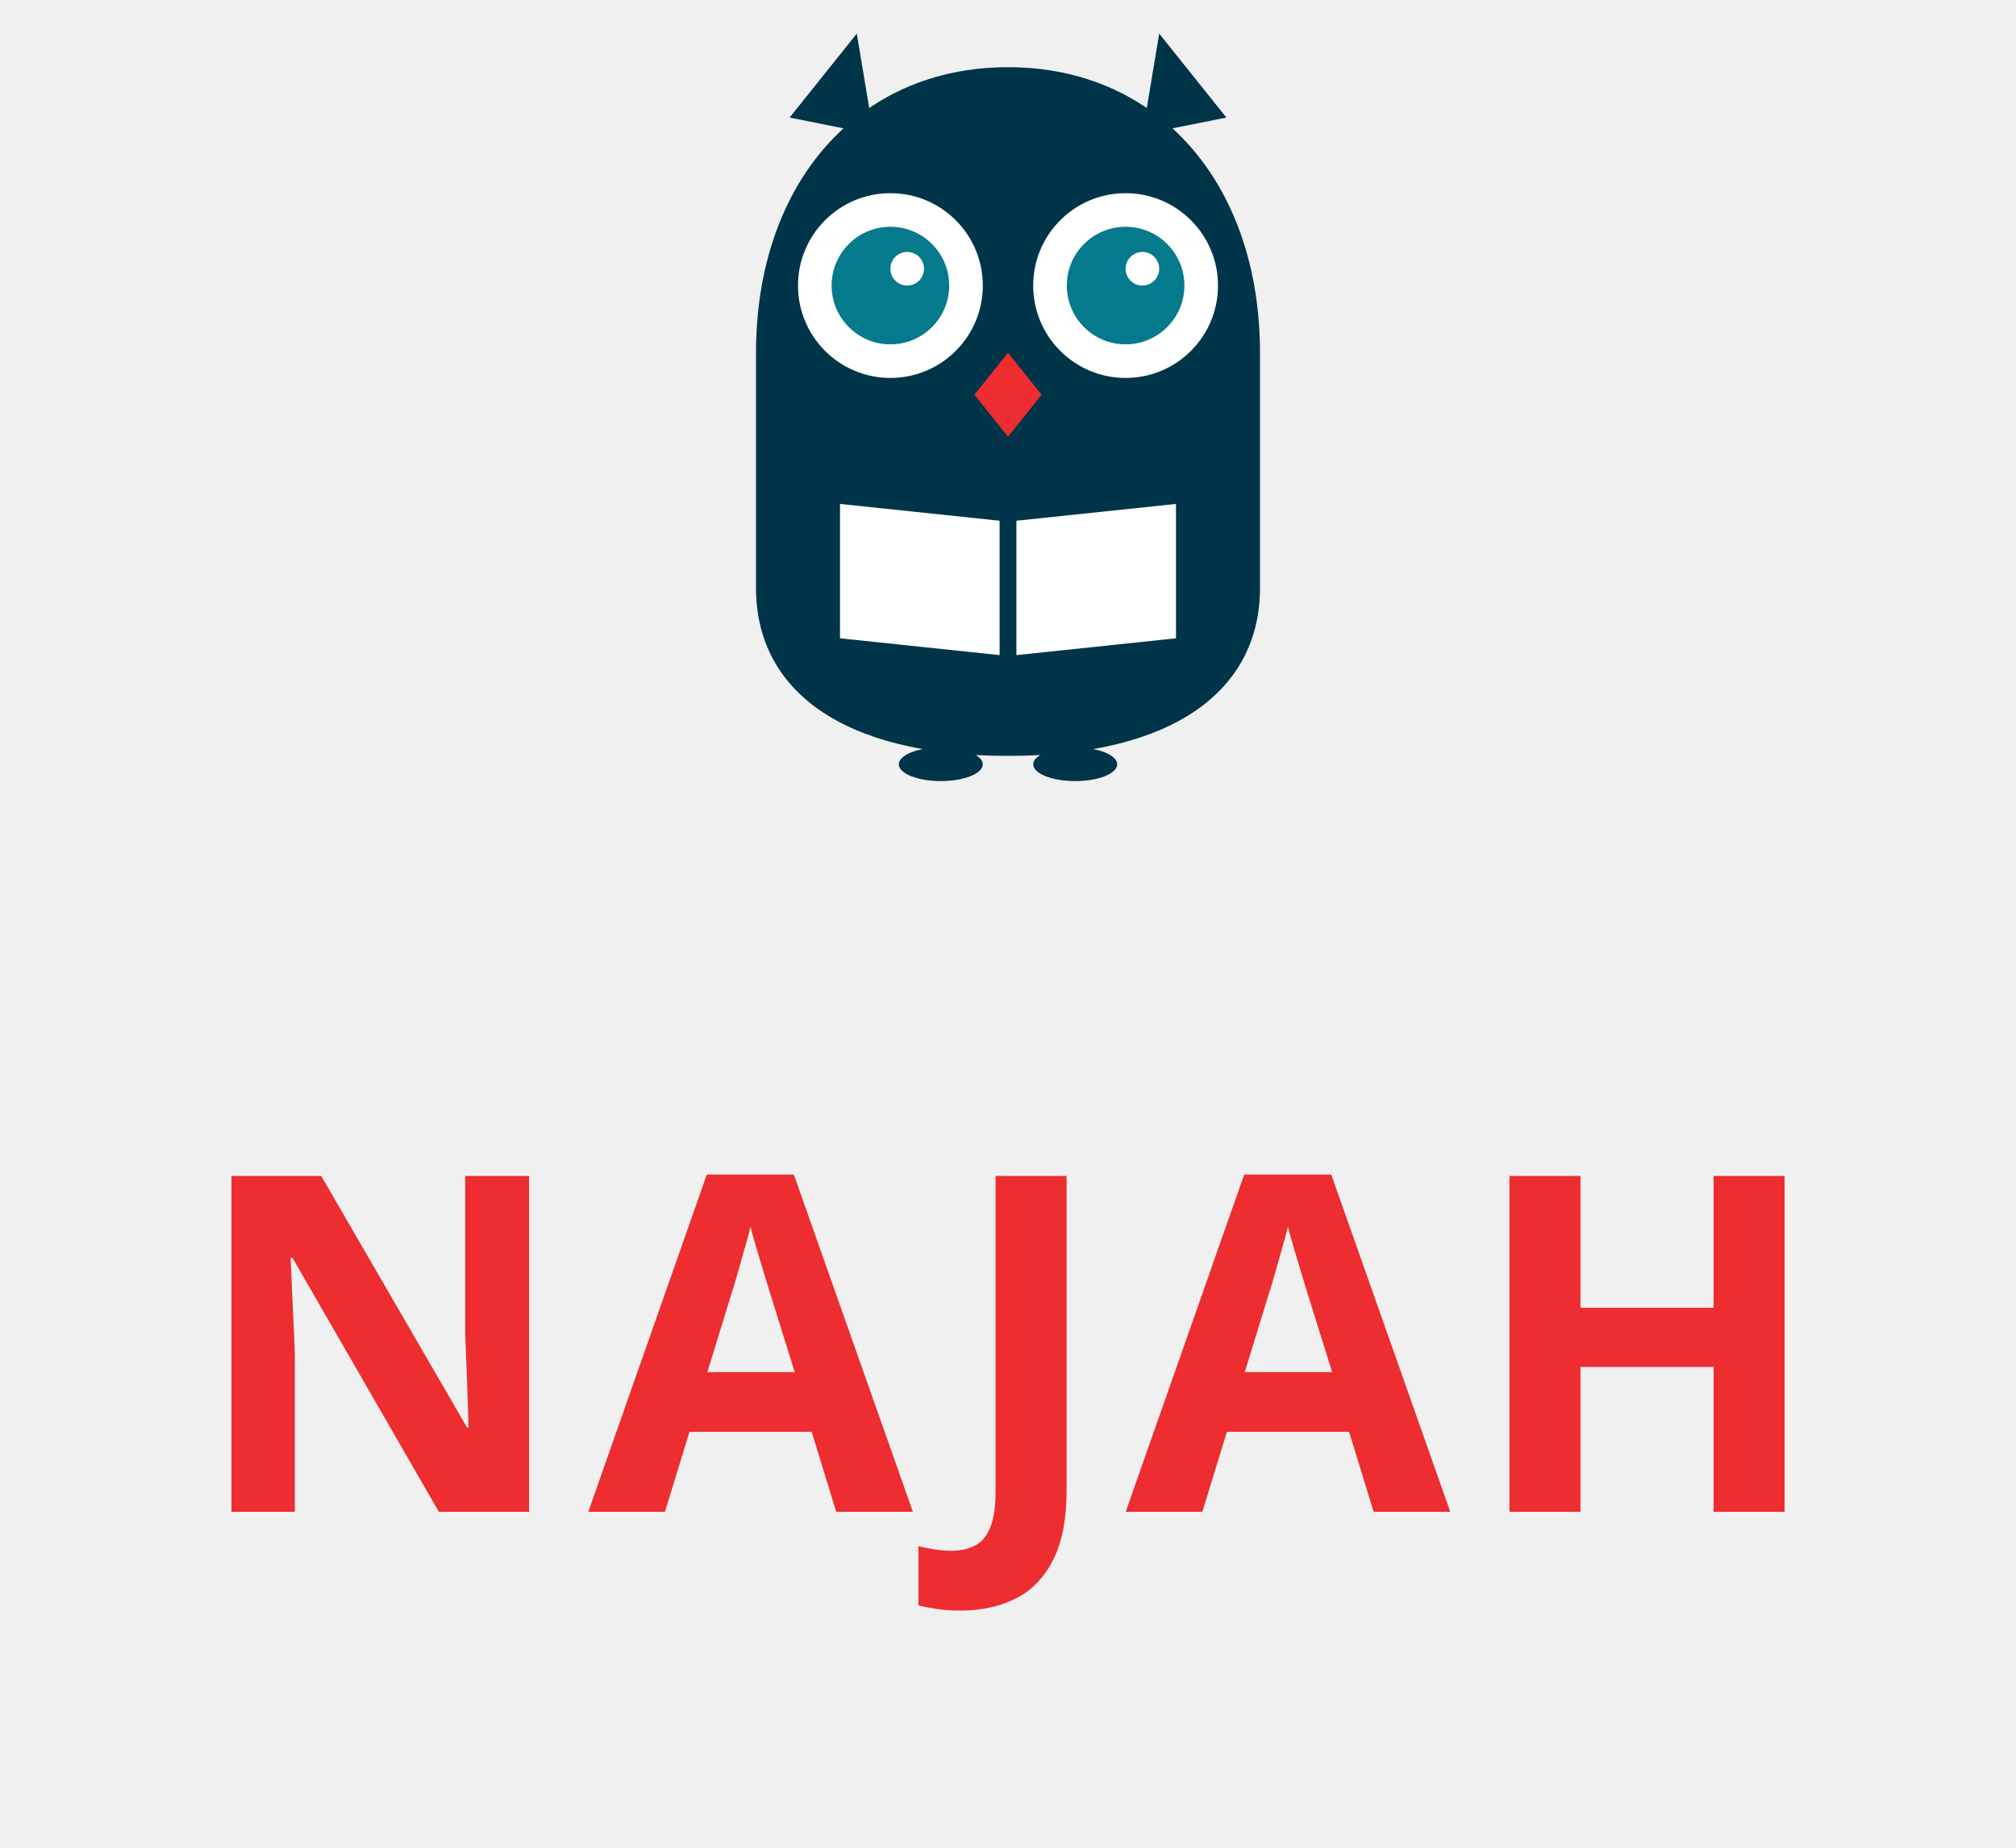
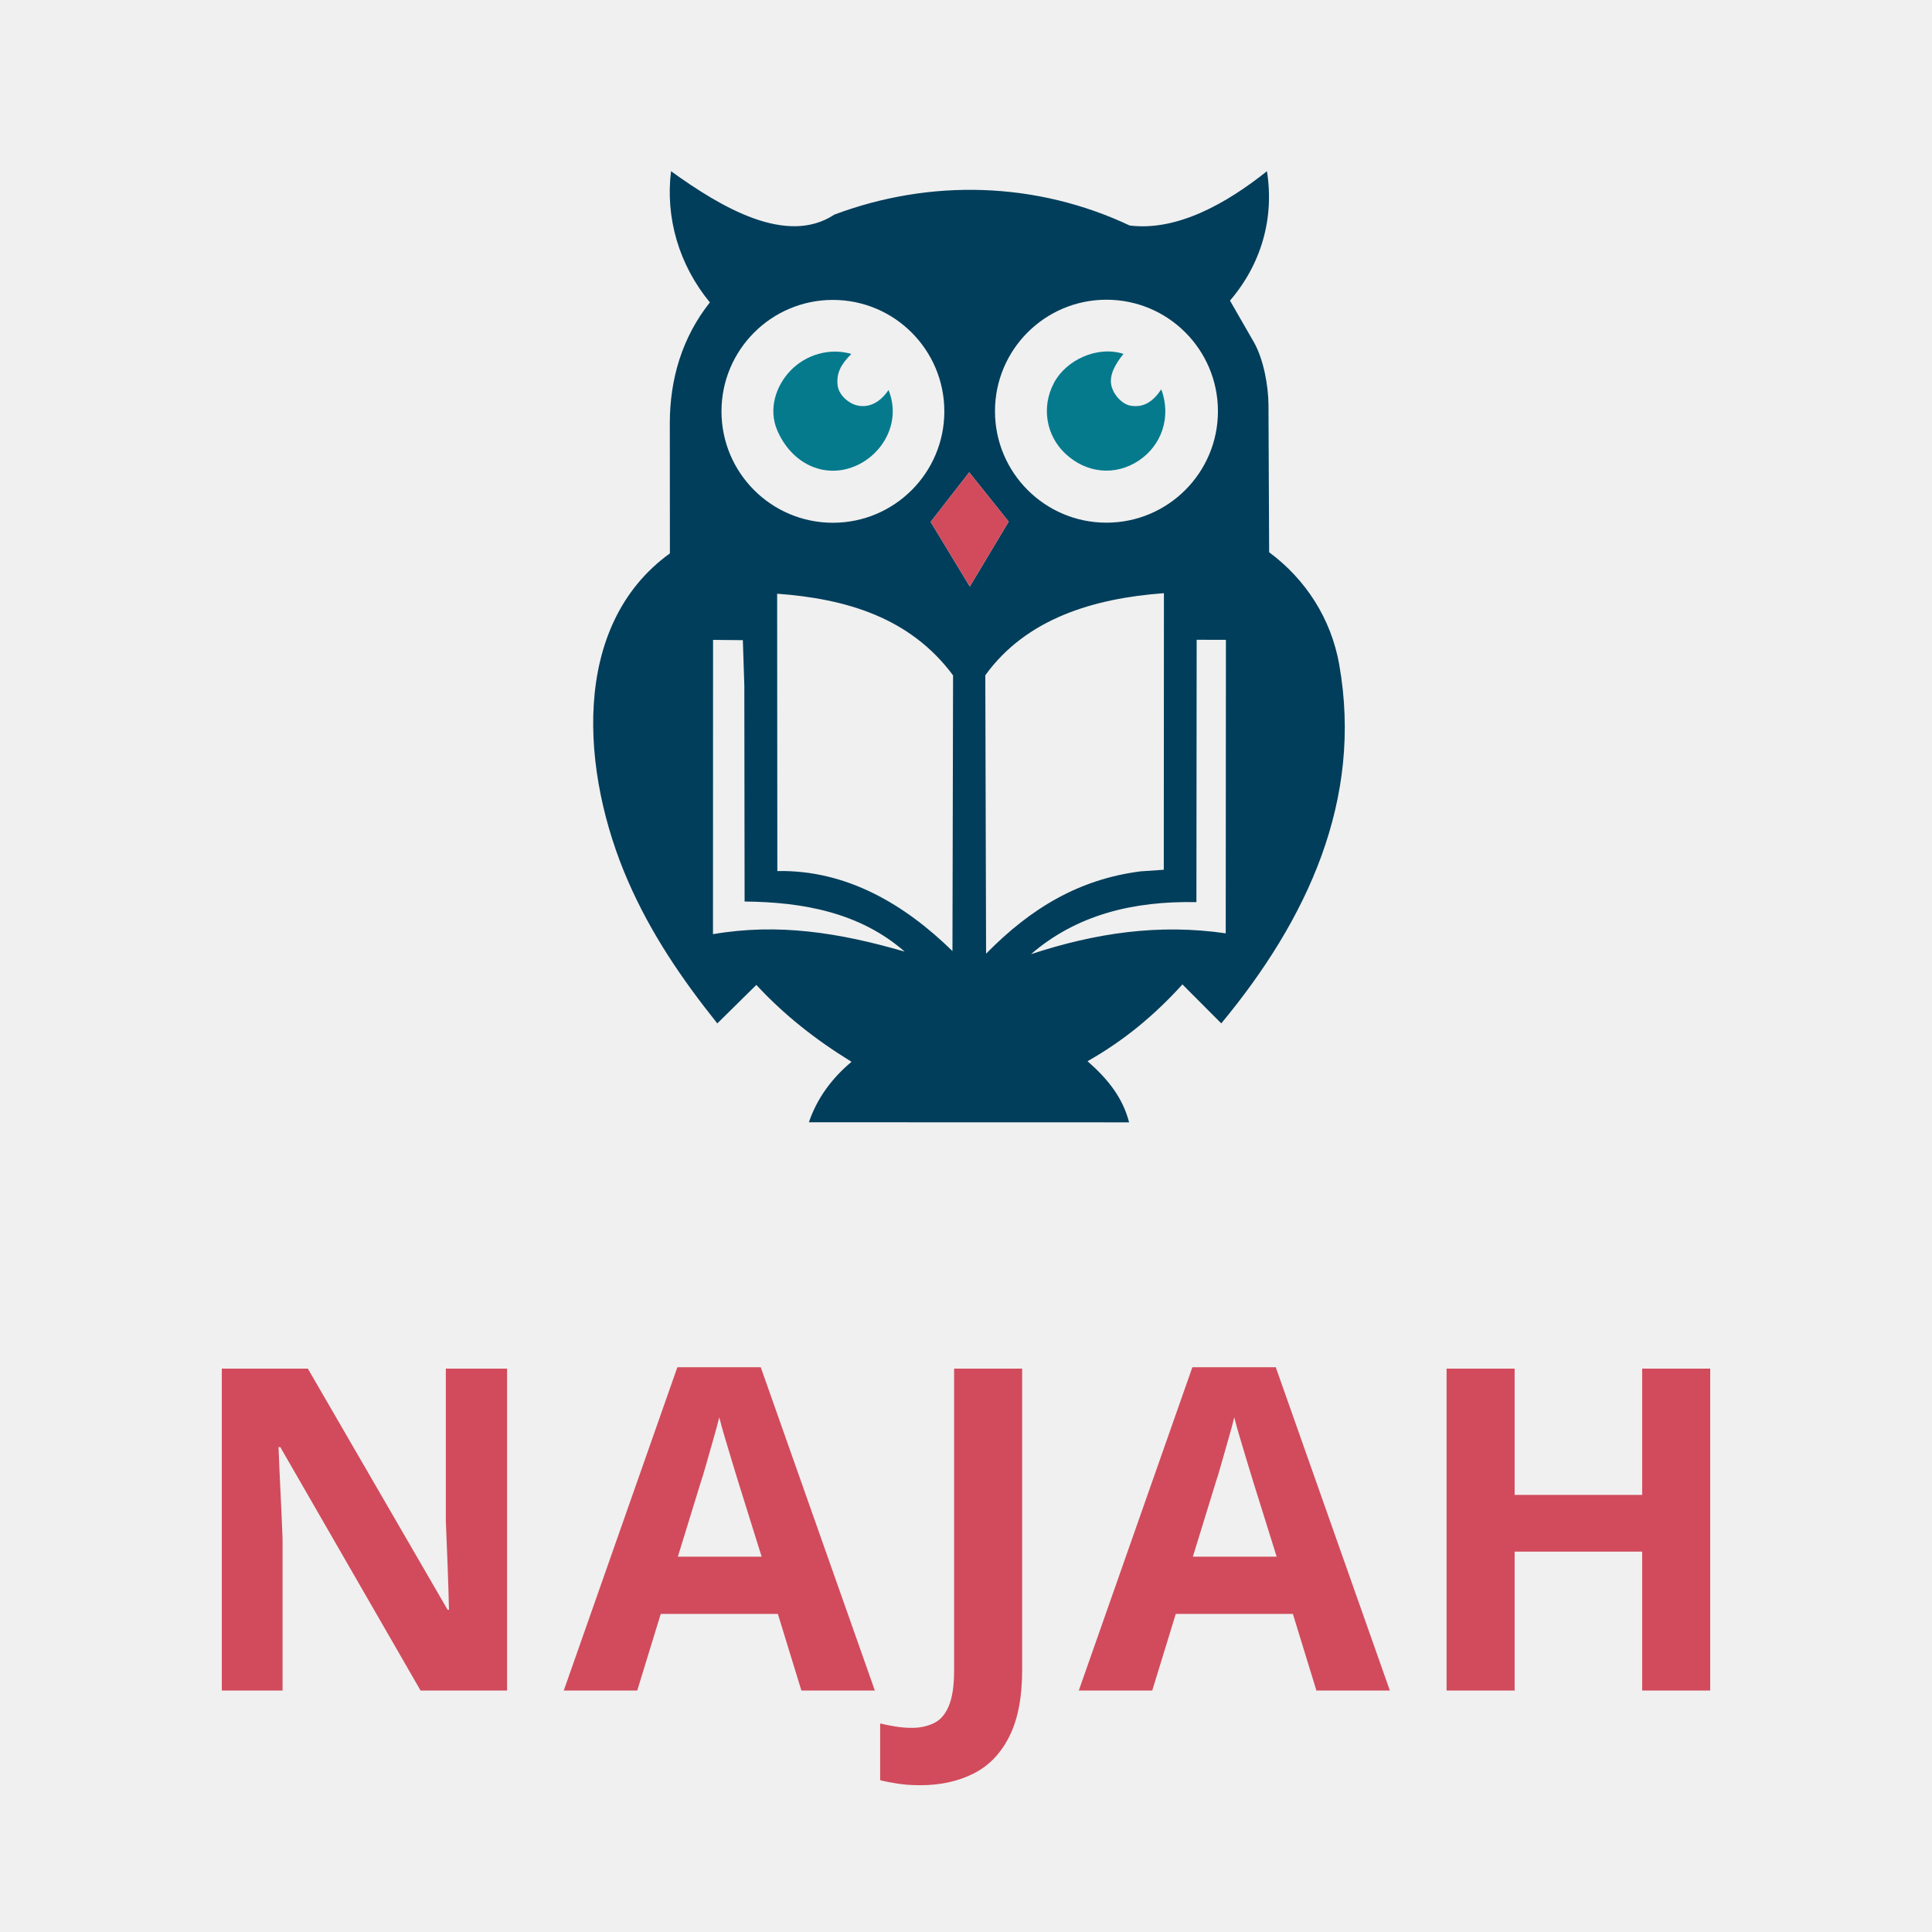
- <svg xmlns="http://www.w3.org/2000/svg" viewBox="0 0 240 220" role="img" aria-label="NAJAH">
-   <g transform="translate(72,0)">
-     <path d="M48 8 C 30 8 18 22 18 42 V 70 C 18 82 28 90 48 90 C 68 90 78 82 78 70 V 42 C 78 22 66 8 48 8 Z" fill="#003449" />
-     <path d="M22 14 L 30 4 L 32 16 Z" fill="#003449" />
-     <path d="M74 14 L 66 4 L 64 16 Z" fill="#003449" />
-     <circle cx="34" cy="34" r="11" fill="#FFFFFF" />
-     <circle cx="62" cy="34" r="11" fill="#FFFFFF" />
-     <circle cx="34" cy="34" r="7" fill="#057A8D" />
-     <circle cx="62" cy="34" r="7" fill="#057A8D" />
-     <circle cx="36" cy="32" r="2" fill="#FFFFFF" />
-     <circle cx="64" cy="32" r="2" fill="#FFFFFF" />
-     <path d="M48 42 L 52 47 L 48 52 L 44 47 Z" fill="#ED2D30" />
-     <path d="M28 60 L 28 76 L 47 78 L 47 62 Z" fill="#FFFFFF" />
-     <path d="M68 60 L 68 76 L 49 78 L 49 62 Z" fill="#FFFFFF" />
-     <line x1="48" y1="62" x2="48" y2="78" stroke="#003449" stroke-width="1" />
-     <ellipse cx="40" cy="91" rx="5" ry="2" fill="#003449" />
-     <ellipse cx="56" cy="91" rx="5" ry="2" fill="#003449" />
-   </g>
-   <text x="120" y="180" text-anchor="middle" font-family="Mulish, system-ui, sans-serif" font-weight="900" font-size="56" letter-spacing="2" fill="#ED2D30">NAJAH</text>
+ <svg xmlns="http://www.w3.org/2000/svg" viewBox="0 0 240 240" role="img" aria-label="NAJAH">
+   <svg x="68" y="0" width="104" height="160" viewBox="95 215 301 360" preserveAspectRatio="xMidYMid meet">
+     <path fill="#013e5b" d="M379.71,402.49c-2.92-16.54-12.03-30.7-25.22-40.48l-.24-52.87c-.03-7.24-1.86-16.74-5.28-22.71l-8.56-14.89c11.29-13.18,15.97-29.6,13.29-46.53-14.56,11.64-32.37,21.64-49.35,19.53-33.57-15.83-71.66-16.86-106.18-3.92-17.17,11.33-40.65-2.56-58.72-15.61-2.06,16.72,2.8,33.59,13.96,47.18-9.88,12.46-14.42,27.43-14.4,43.56l.03,46.67c-35.99,26.01-31.97,79.09-15.02,117.9,8.15,18.67,19.06,34.81,32.07,51.09l14.03-13.84c9.97,10.76,21.19,19.63,34.22,27.64-7.22,6.05-12.43,13.24-15.33,21.74l115.13.03c-2.25-8.77-7.55-15.52-14.95-21.98,13.03-7.36,24.08-16.52,34.12-27.61l13.97,14.01c30.99-37.4,50.98-80.43,42.42-128.92ZM296,271.22c22.14,0,40.08,17.95,40.08,40.08s-17.95,40.08-40.08,40.08-40.08-17.95-40.08-40.08,17.95-40.08,40.08-40.08ZM197.64,271.29c22.12,0,40.07,17.95,40.07,40.07s-17.95,40.05-40.07,40.05-40.05-17.93-40.05-40.05,17.93-40.07,40.05-40.07ZM154.53,499.33l.03-105.81,10.71.1.53,16.31.1,77.66c20.94.19,41.44,3.92,57.55,18.01-23.53-6.84-45.52-10.3-68.93-6.27ZM240.63,505.4c-17.1-16.74-38.04-29.24-62.96-28.77l-.07-99.71c24.51,1.8,47.7,8.39,63.25,29.36l-.22,99.13ZM232.79,351.09l13.87-17.82,14.18,17.74-13.97,23.33-14.08-23.24ZM252.44,406.24c14.75-20.42,39-27.66,64.22-29.51l-.05,99.44-8.34.57c-21.97,2.82-39.33,13.08-55.55,29.6l-.28-100.09ZM338.88,499.02c-24.1-3.49-46.72-.15-70.01,7.49,16.35-14.11,36.66-19.17,59.47-18.7l.09-94.33,10.52.03-.07,105.5Z" />
+     <polygon fill="#d14b5c" points="260.84 351.01 246.87 374.33 232.79 351.09 246.66 333.27 260.84 351.01" />
+     <path fill="#057a8d" d="M302.11,290.69c-3.04,3.81-5.06,7.53-4.39,11.15.63,3.4,3.89,6.99,6.97,7.49,4.75.77,8.03-1.48,11.03-5.89,3.73,10.15-.04,20.21-8.03,25.57-8.51,5.72-19.04,4.64-26.59-2.56-6.67-6.36-8.67-16.52-3.93-25.41,4.36-8.17,15.55-13.37,24.94-10.35Z" />
+     <path fill="#057a8d" d="M217.64,303.66c4.67,11.51-1.97,23.31-12.28,27.5-11.2,4.54-22.73-1.29-27.73-13-3.21-7.52-.6-15.9,4.83-21.51s13.85-8.25,21.82-5.94c-3.78,3.77-5.47,6.95-4.92,11.43.39,3.16,3.84,6.53,7.4,7.17,4.31.78,8.09-1.47,10.9-5.65Z" />
+   </svg>
+   <text x="120" y="210" text-anchor="middle" font-family="Mulish, system-ui, sans-serif" font-weight="900" font-size="56" letter-spacing="2" fill="#d14b5c">NAJAH</text>
</svg>
